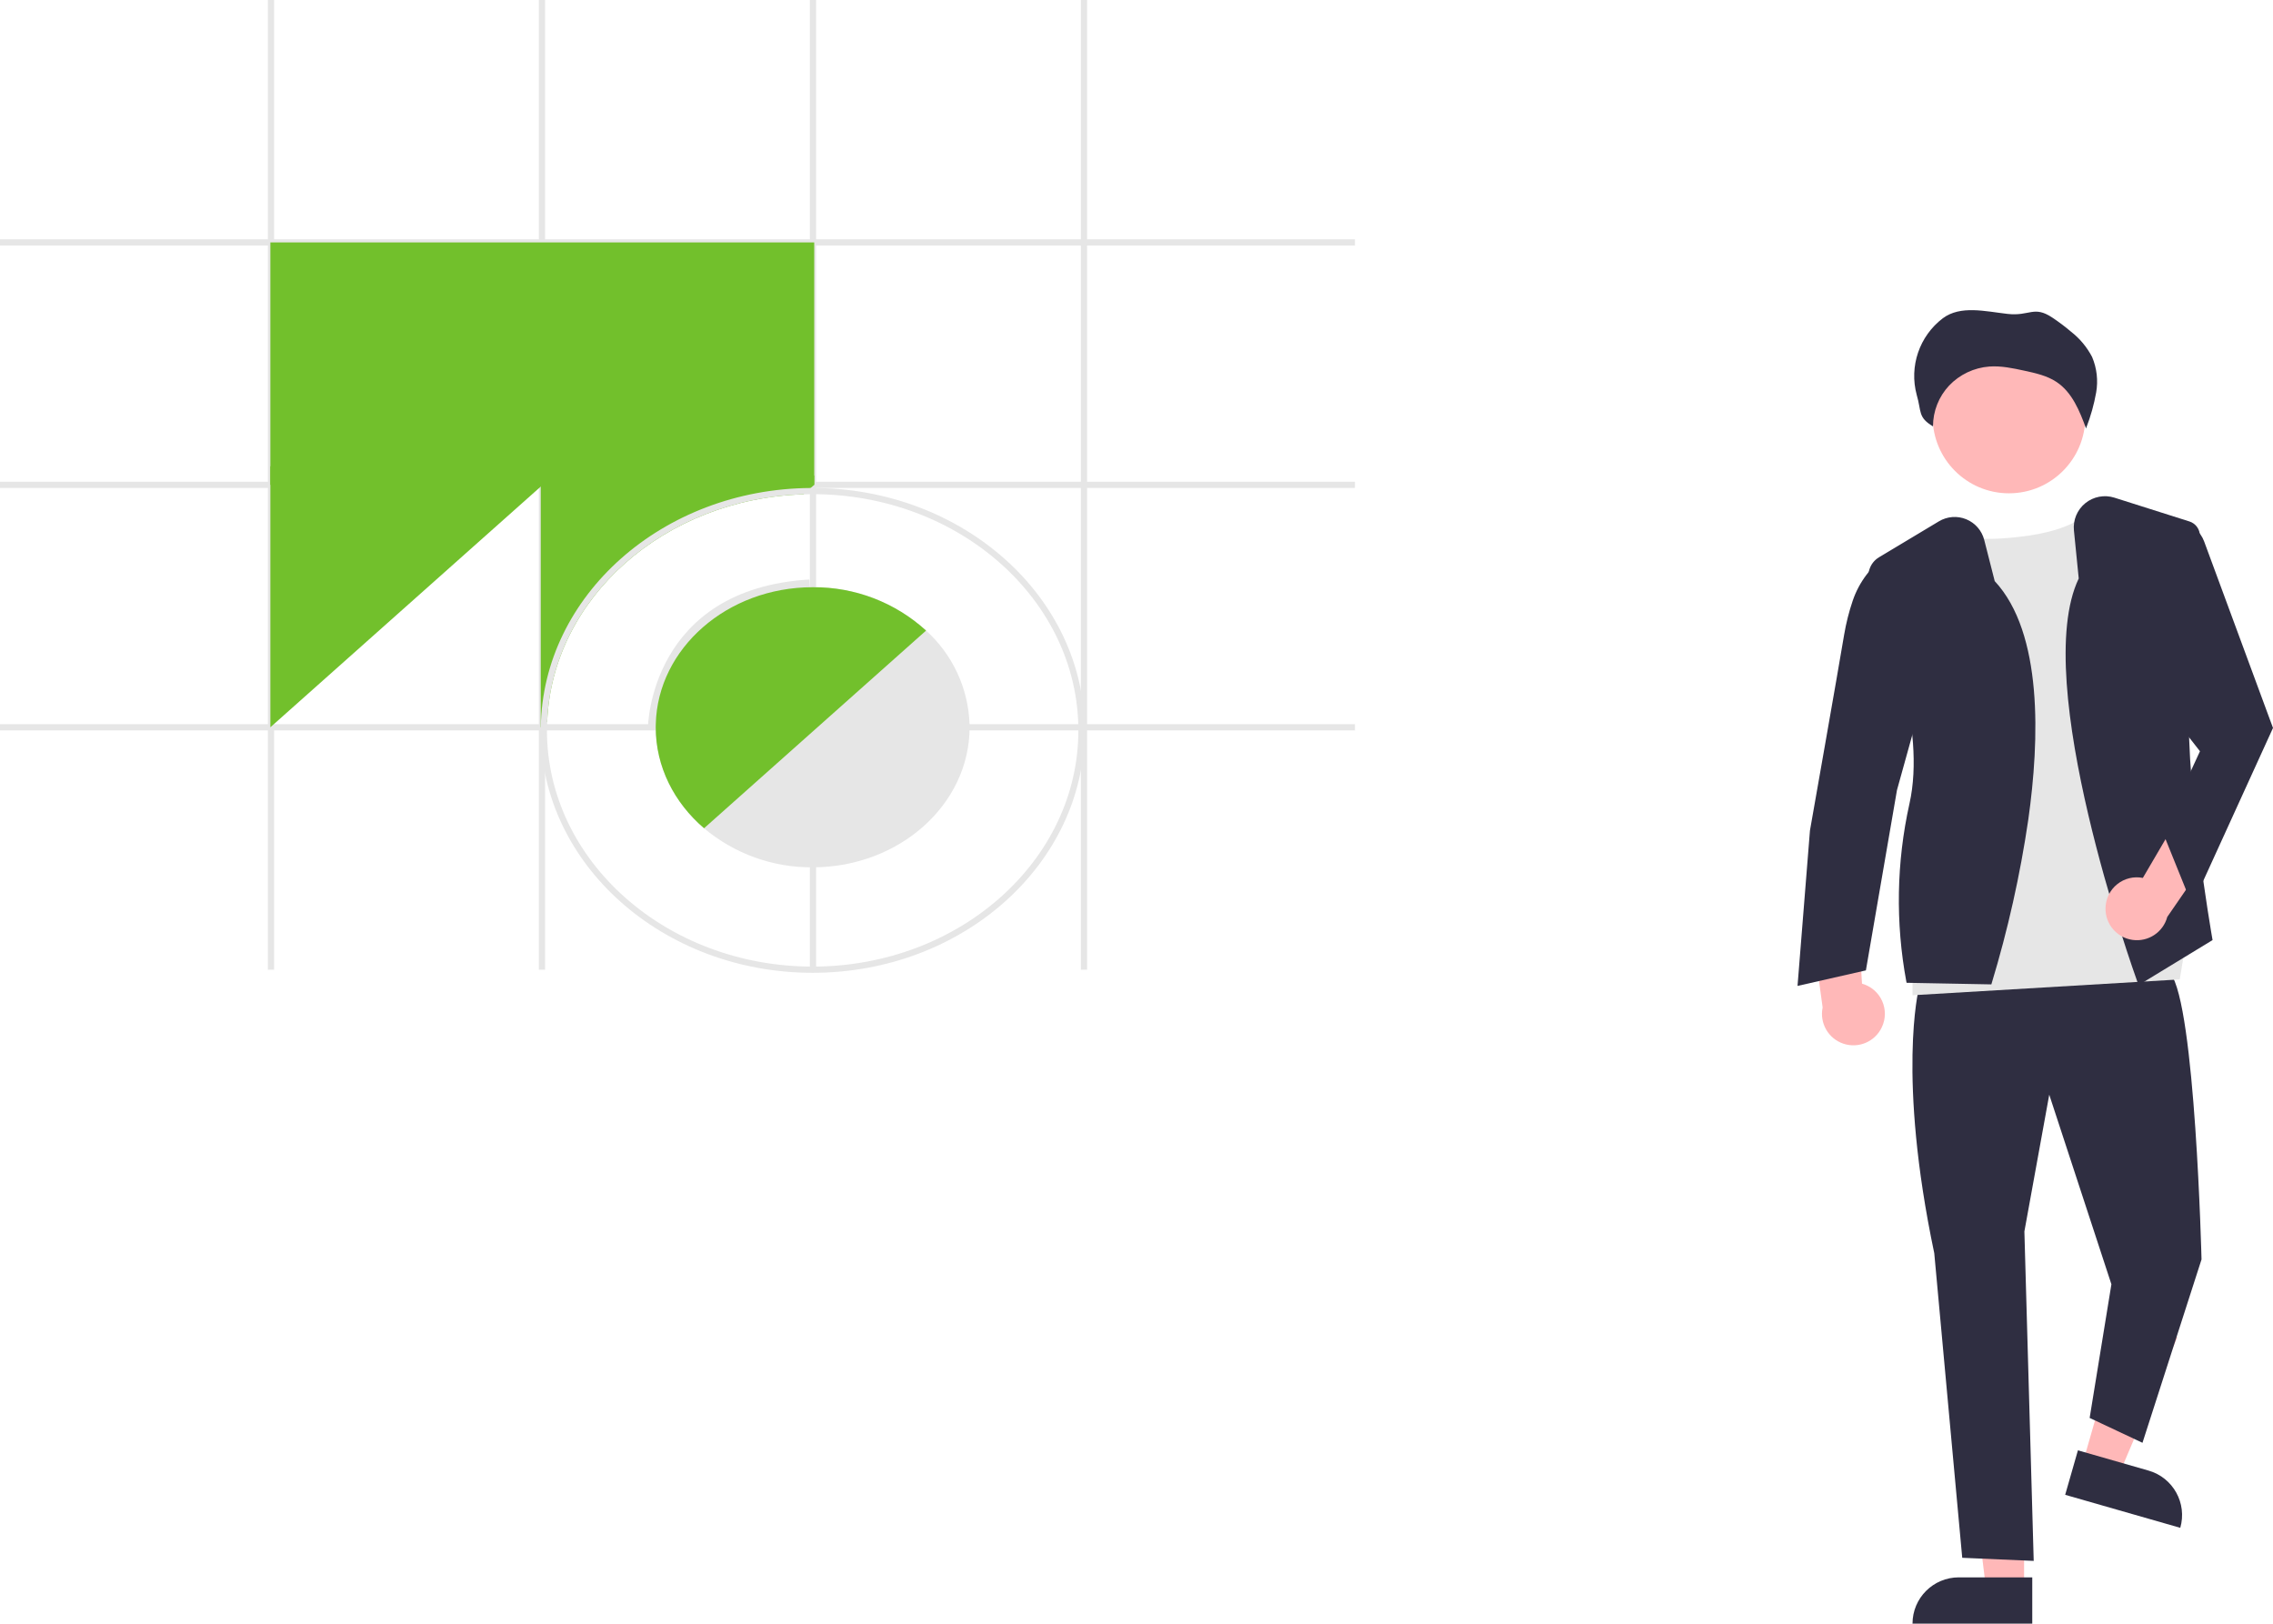
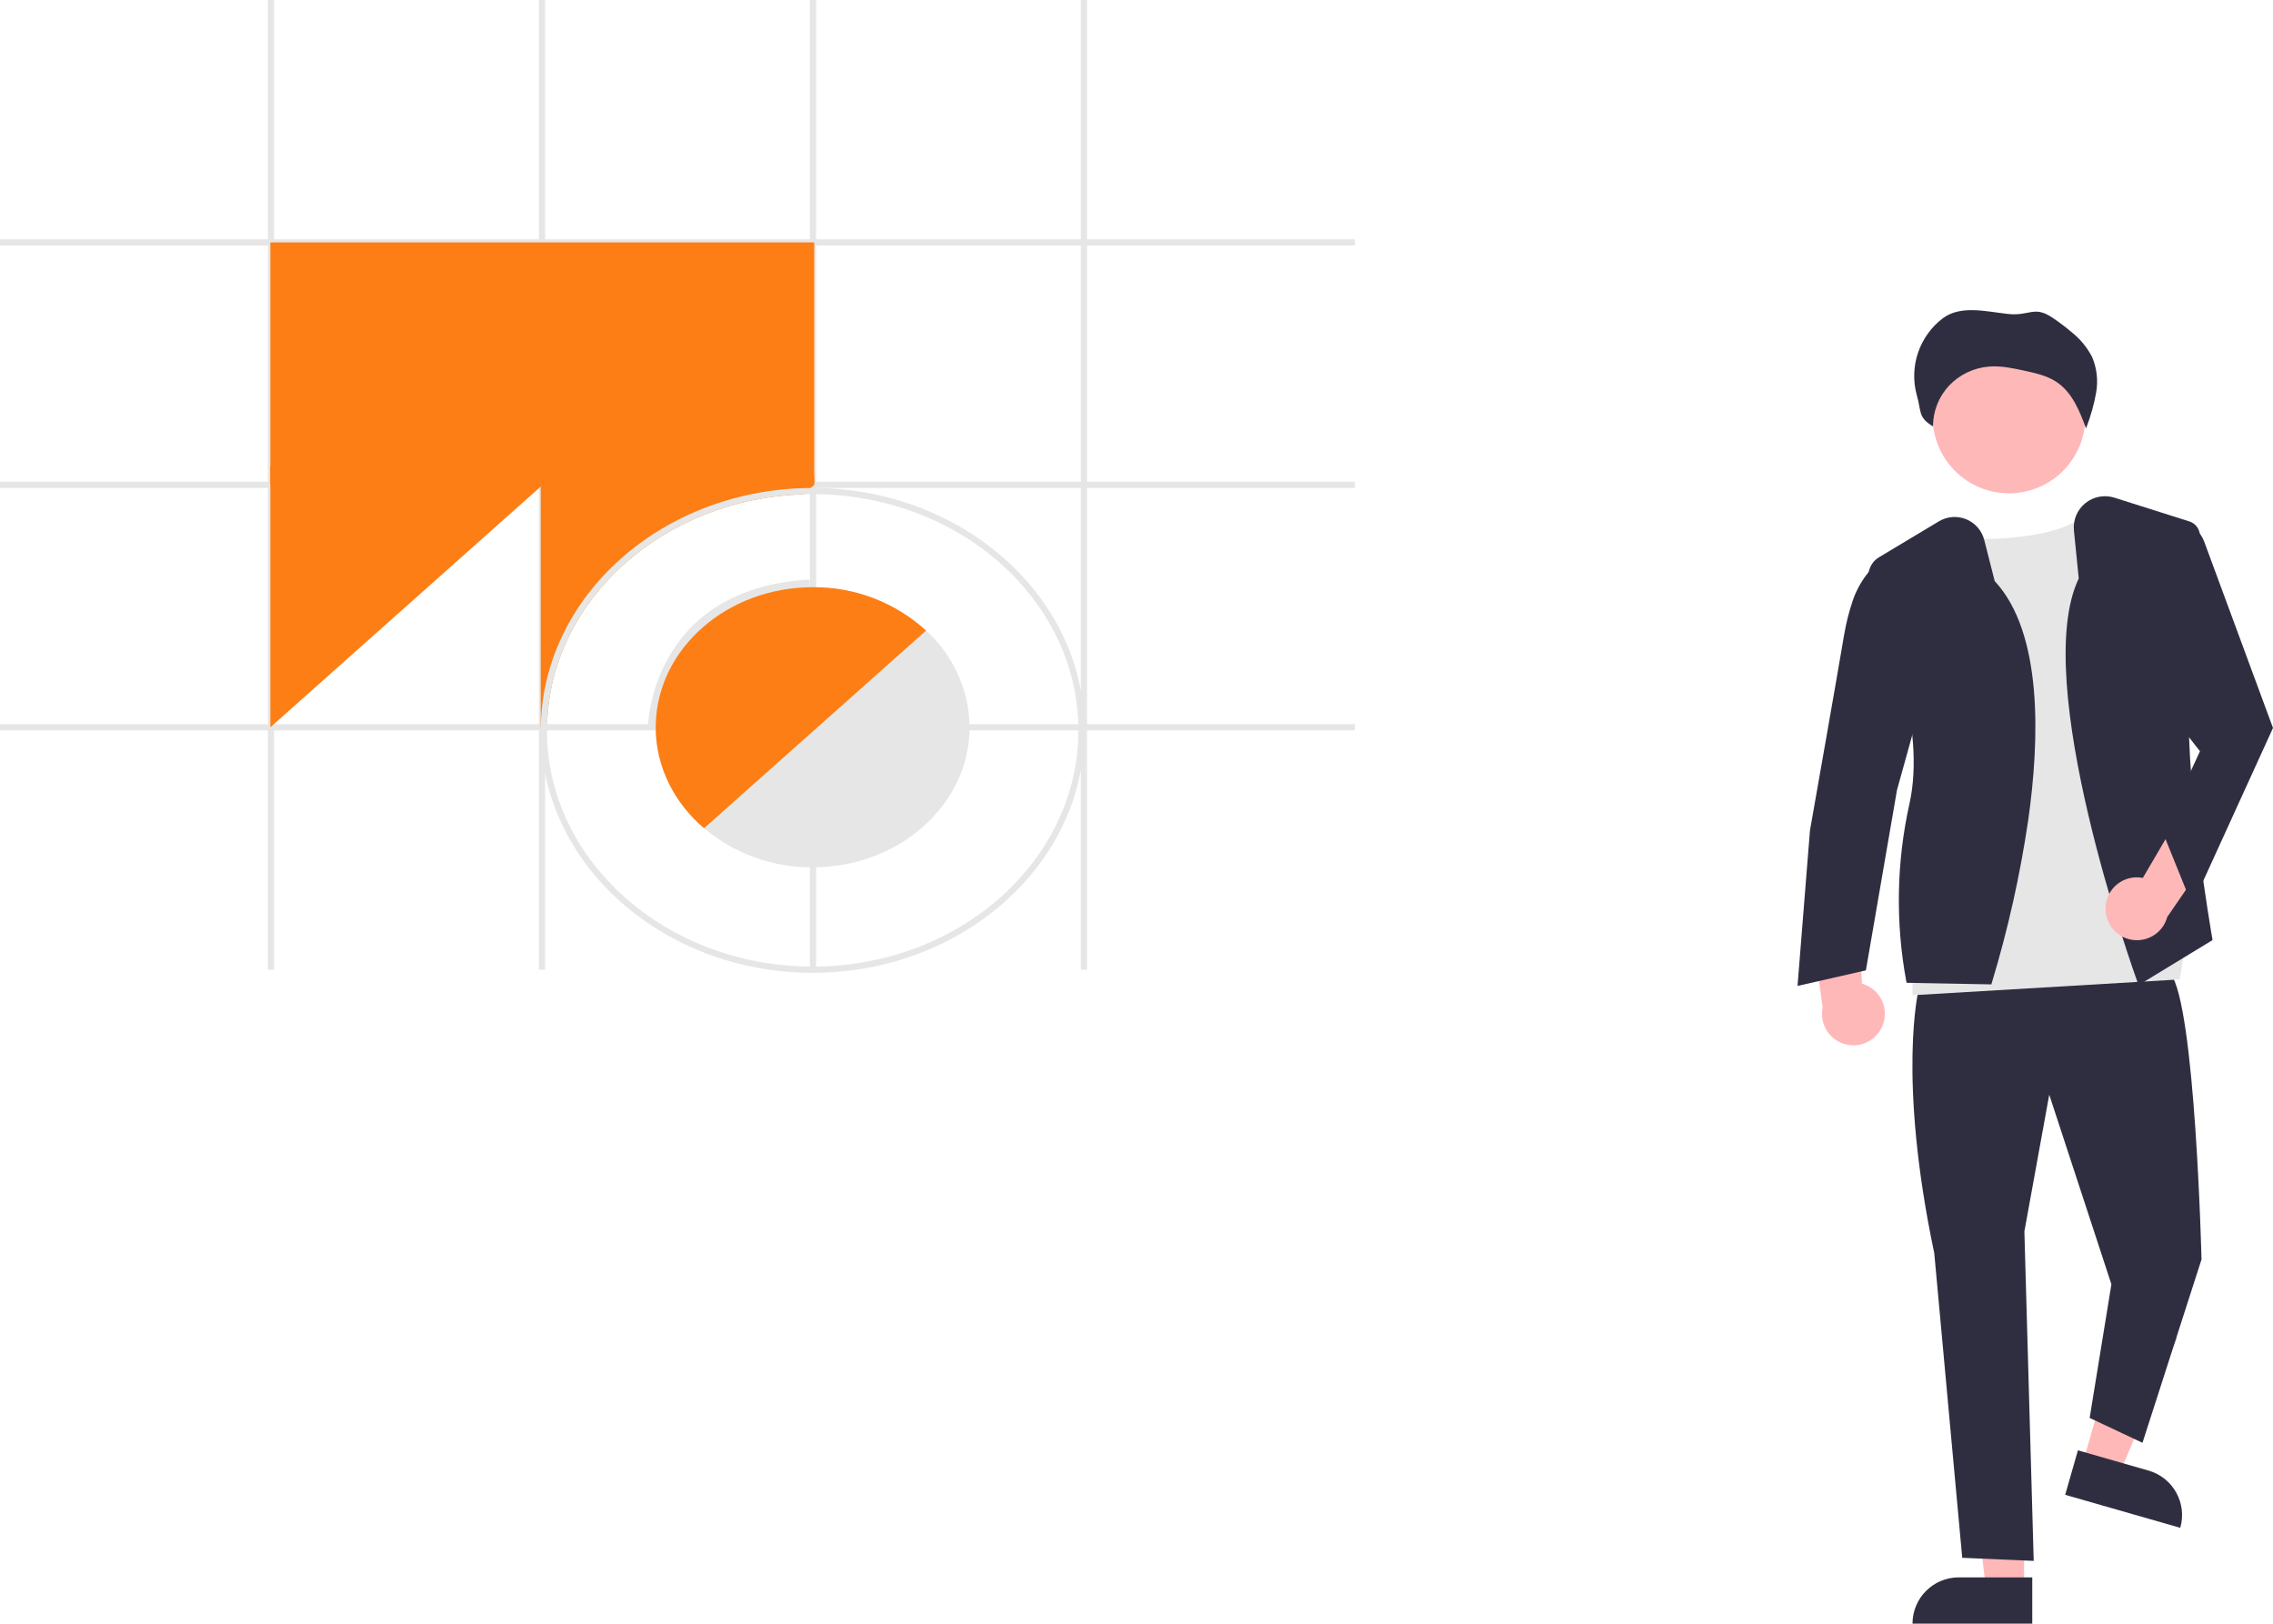
<svg xmlns="http://www.w3.org/2000/svg" data-name="Layer 1" width="731.413" height="522.402" viewBox="0 0 731.413 522.402">
  <path d="M839.823,519.34a10.056,10.056,0,0,0-6.364-14.045l-2.225-35.666L816.399,480.798l4.387,32.156a10.11,10.11,0,0,0,19.037,6.386Z" transform="translate(-234.2933 -188.799)" fill="#ffb8b8" />
  <polygon points="670.203 470.736 681.988 474.115 700.63 430.267 683.237 425.28 670.203 470.736" fill="#ffb8b8" />
  <path d="M900.138,660.465h38.531a0,0,0,0,1,0,0v14.887a0,0,0,0,1,0,0H915.025a14.887,14.887,0,0,1-14.887-14.887v0A0,0,0,0,1,900.138,660.465Z" transform="translate(1384.806 1374.56) rotate(-164.0006)" fill="#2f2e41" />
  <polygon points="651.32 511.018 639.06 511.017 633.227 463.729 651.322 463.73 651.32 511.018" fill="#ffb8b8" />
  <path d="M630.303,507.514h23.644a0,0,0,0,1,0,0v14.887a0,0,0,0,1,0,0H615.416a0,0,0,0,1,0,0v0A14.887,14.887,0,0,1,630.303,507.514Z" fill="#2f2e41" />
  <path d="M851.707,507.018s-7,28,5,85l9,98,23,1-3-106,8-44,20,61-7,43,17,8,19-59s-2-82-10-92Z" transform="translate(-234.2933 -188.799)" fill="#2f2e41" />
  <circle cx="646.457" cy="134.16" r="24.561" fill="#ffb8b8" />
  <path d="M867.707,360.258s-1.5,3.299,16.5,1.261,22-8,22-8l31.5,138.179-2,12.227-86,5.095V491.697l15-91.702Z" transform="translate(-234.2933 -188.799)" fill="#e6e6e6" />
  <path d="M875.069,505.525l-27.262-.515-.088-.38a143.238,143.238,0,0,1,1-57.223c5.506-24.382-7.005-57.448-12.64-70.533a7.019,7.019,0,0,1,2.831-8.762l19.298-11.578a9.826,9.826,0,0,1,14.578,5.999l3.374,13.236c15.54,16.71,14.45,50.983,10.792,76.818a363.144,363.144,0,0,1-11.769,52.582Z" transform="translate(-234.2933 -188.799)" fill="#2f2e41" />
  <path d="M844.207,365.518l-2.358,1.613A29.608,29.608,0,0,0,830.453,382.114a71.499,71.499,0,0,0-2.746,10.904c-2,12-11,63-11,63l-4,50,22-5,10-58,10-36Z" transform="translate(-234.2933 -188.799)" fill="#2f2e41" />
  <path d="M922.444,505.763l-.208-.575c-1.43-3.964-34.804-97.335-19.041-130.26L901.651,359.487a10.036,10.036,0,0,1,13.02-10.565l24.118,7.646a4.836,4.836,0,0,1,3.395,4.687c-.1,8.876-.59,31.498-2.981,49.828-2.956,22.661,6.897,79.28,6.997,79.85l.059.336Z" transform="translate(-234.2933 -188.799)" fill="#2f2e41" />
  <path d="M911.815,480.937a10.056,10.056,0,0,1,12.011-9.669l18.062-30.834L950.097,457.091l-18.411,26.727a10.11,10.11,0,0,1-19.872-2.881Z" transform="translate(-234.2933 -188.799)" fill="#ffb8b8" />
  <path d="M935.207,356.518l1.293.298a9.895,9.895,0,0,1,7.057,6.214l22.149,59.987-26,57-9.5-23.5,12-26-21.5-27.5Z" transform="translate(-234.2933 -188.799)" fill="#2f2e41" />
  <path d="M905.645,326.354a60.676,60.676,0,0,0,3.154-11.254,20.284,20.284,0,0,0-1.31-11.46,24.917,24.917,0,0,0-6.772-8.119,63.657,63.657,0,0,0-6.06-4.561c-5.942-3.941-7.236-.355-14.363-1.162s-15.115-2.857-20.828,1.398a23.322,23.322,0,0,0-8.409,24.652c1.593,5.42.325,7.206,5.243,10.135a19.181,19.181,0,0,1,5.189-13.131,19.948,19.948,0,0,1,12.939-6.12c3.79-.275,7.565.534,11.277,1.338,3.601.78,7.298,1.6,10.351,3.628,5.058,3.361,7.43,9.363,9.515,14.993" transform="translate(-234.2933 -188.799)" fill="#2f2e41" />
  <rect y="233" width="436" height="2" fill="#e6e6e6" />
  <rect y="155" width="436" height="2" fill="#e6e6e6" />
  <rect y="77" width="436" height="2" fill="#e6e6e6" />
  <rect x="347.8" width="2" height="312" fill="#e6e6e6" />
  <rect x="260.6" width="2" height="312" fill="#e6e6e6" />
  <rect x="173.4" width="2" height="312" fill="#e6e6e6" />
  <rect x="86.2" width="2" height="312" fill="#e6e6e6" />
-   <rect x="87" y="78" width="175" height="78" fill="#72c02c" />
-   <path d="M409.215,338.862" transform="translate(-234.2933 -188.799)" fill="#72c02c" />
-   <polygon points="87 150 87 234 178 153 87 150" fill="#72c02c" />
-   <path d="M496.293,341.799v3l-1.14,1.01-2.3,2.04c-44.73,1.35-80.86,33.39-82.49,73.12l-2.05,1.82-.02.01v-84Z" transform="translate(-234.2933 -188.799)" fill="#72c02c" />
+   <rect x="87" y="78" width="175" height="78" fill="#fd7e14" />
+   <path d="M409.215,338.862" transform="translate(-234.2933 -188.799)" fill="#fd7e14" />
+   <polygon points="87 150 87 234 178 153 87 150" fill="#fd7e14" />
+   <path d="M496.293,341.799v3l-1.14,1.01-2.3,2.04c-44.73,1.35-80.86,33.39-82.49,73.12l-2.05,1.82-.02.01v-84Z" transform="translate(-234.2933 -188.799)" fill="#fd7e14" />
  <path d="M495.793,345.799c-.21,0-.43,0-.64.01-47.58.3-86.25,34.62-86.84,76.98-.02.34-.02.67-.02,1.01,0,43.01,39.25,78,87.5,78s87.5-34.99,87.5-78S544.043,345.799,495.793,345.799Zm0,154c-47.14,0-85.5-34.09-85.5-76,0-.95.02-1.89.07-2.83,1.63-39.73,37.76-71.77,82.49-73.12.97-.04,1.95-.05,2.94-.05,47.14,0,85.5,34.09,85.5,76S542.933,499.799,495.793,499.799Z" transform="translate(-234.2933 -188.799)" fill="#e6e6e6" />
  <path d="M447.793,422.815l-5-.028c.002-.445.803-44.48,51.951-47.535l.298,4.991C448.654,383.014,447.807,421.192,447.793,422.815Z" transform="translate(-234.2933 -188.799)" fill="#e6e6e6" />
  <path d="M546.273,421.799a42.536,42.536,0,0,0-13.98-30.11,53.437,53.437,0,0,0-36.4-13.95h-.1c-27.47,0-49.89,19.67-50.48,44.06-.02.33-.02.67-.02,1,0,12.76,5.97,24.29,15.55,32.49a53.643,53.643,0,0,0,34.95,12.57h.1c27.8-.05,50.4-20.24,50.4-45.06C546.293,422.469,546.293,422.129,546.273,421.799Z" transform="translate(-234.2933 -188.799)" fill="#e6e6e6" />
-   <path d="M532.293,391.689l-1.5,1.33-68.45,60.94-1.5,1.33c-9.58-8.2-15.55-19.73-15.55-32.49,0-.33,0-.67.02-1,.59-24.39,23.01-44.06,50.48-44.06h.1A53.437,53.437,0,0,1,532.293,391.689Z" transform="translate(-234.2933 -188.799)" fill="#72c02c" />
+   <path d="M532.293,391.689l-1.5,1.33-68.45,60.94-1.5,1.33c-9.58-8.2-15.55-19.73-15.55-32.49,0-.33,0-.67.02-1,.59-24.39,23.01-44.06,50.48-44.06h.1A53.437,53.437,0,0,1,532.293,391.689Z" transform="translate(-234.2933 -188.799)" fill="#fd7e14" />
</svg>
